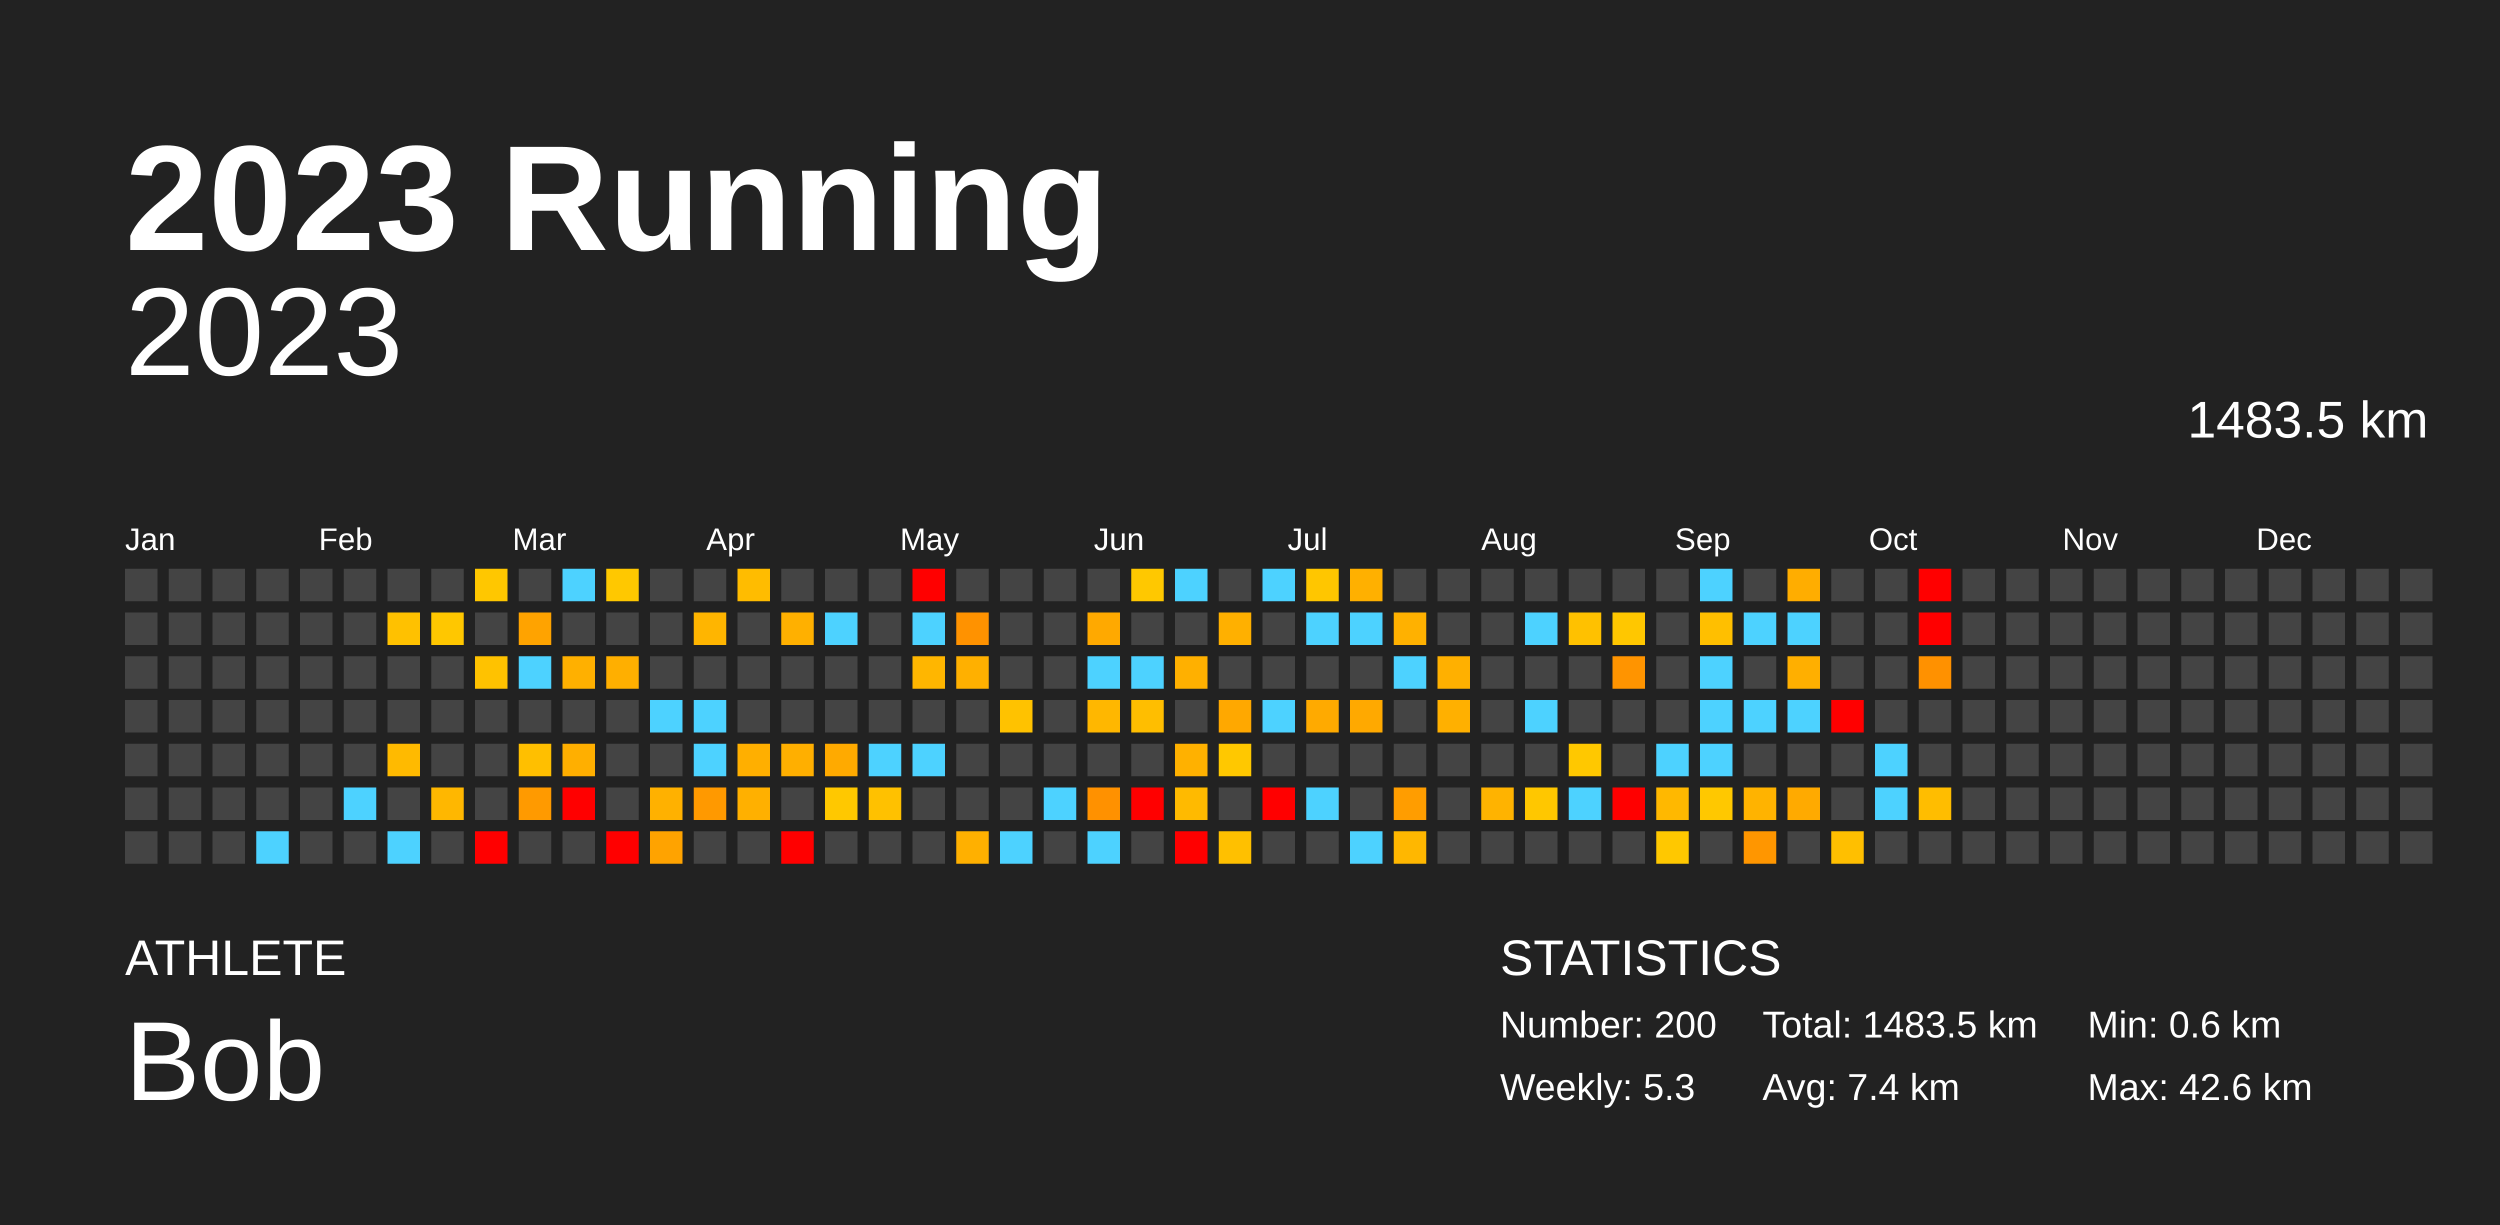
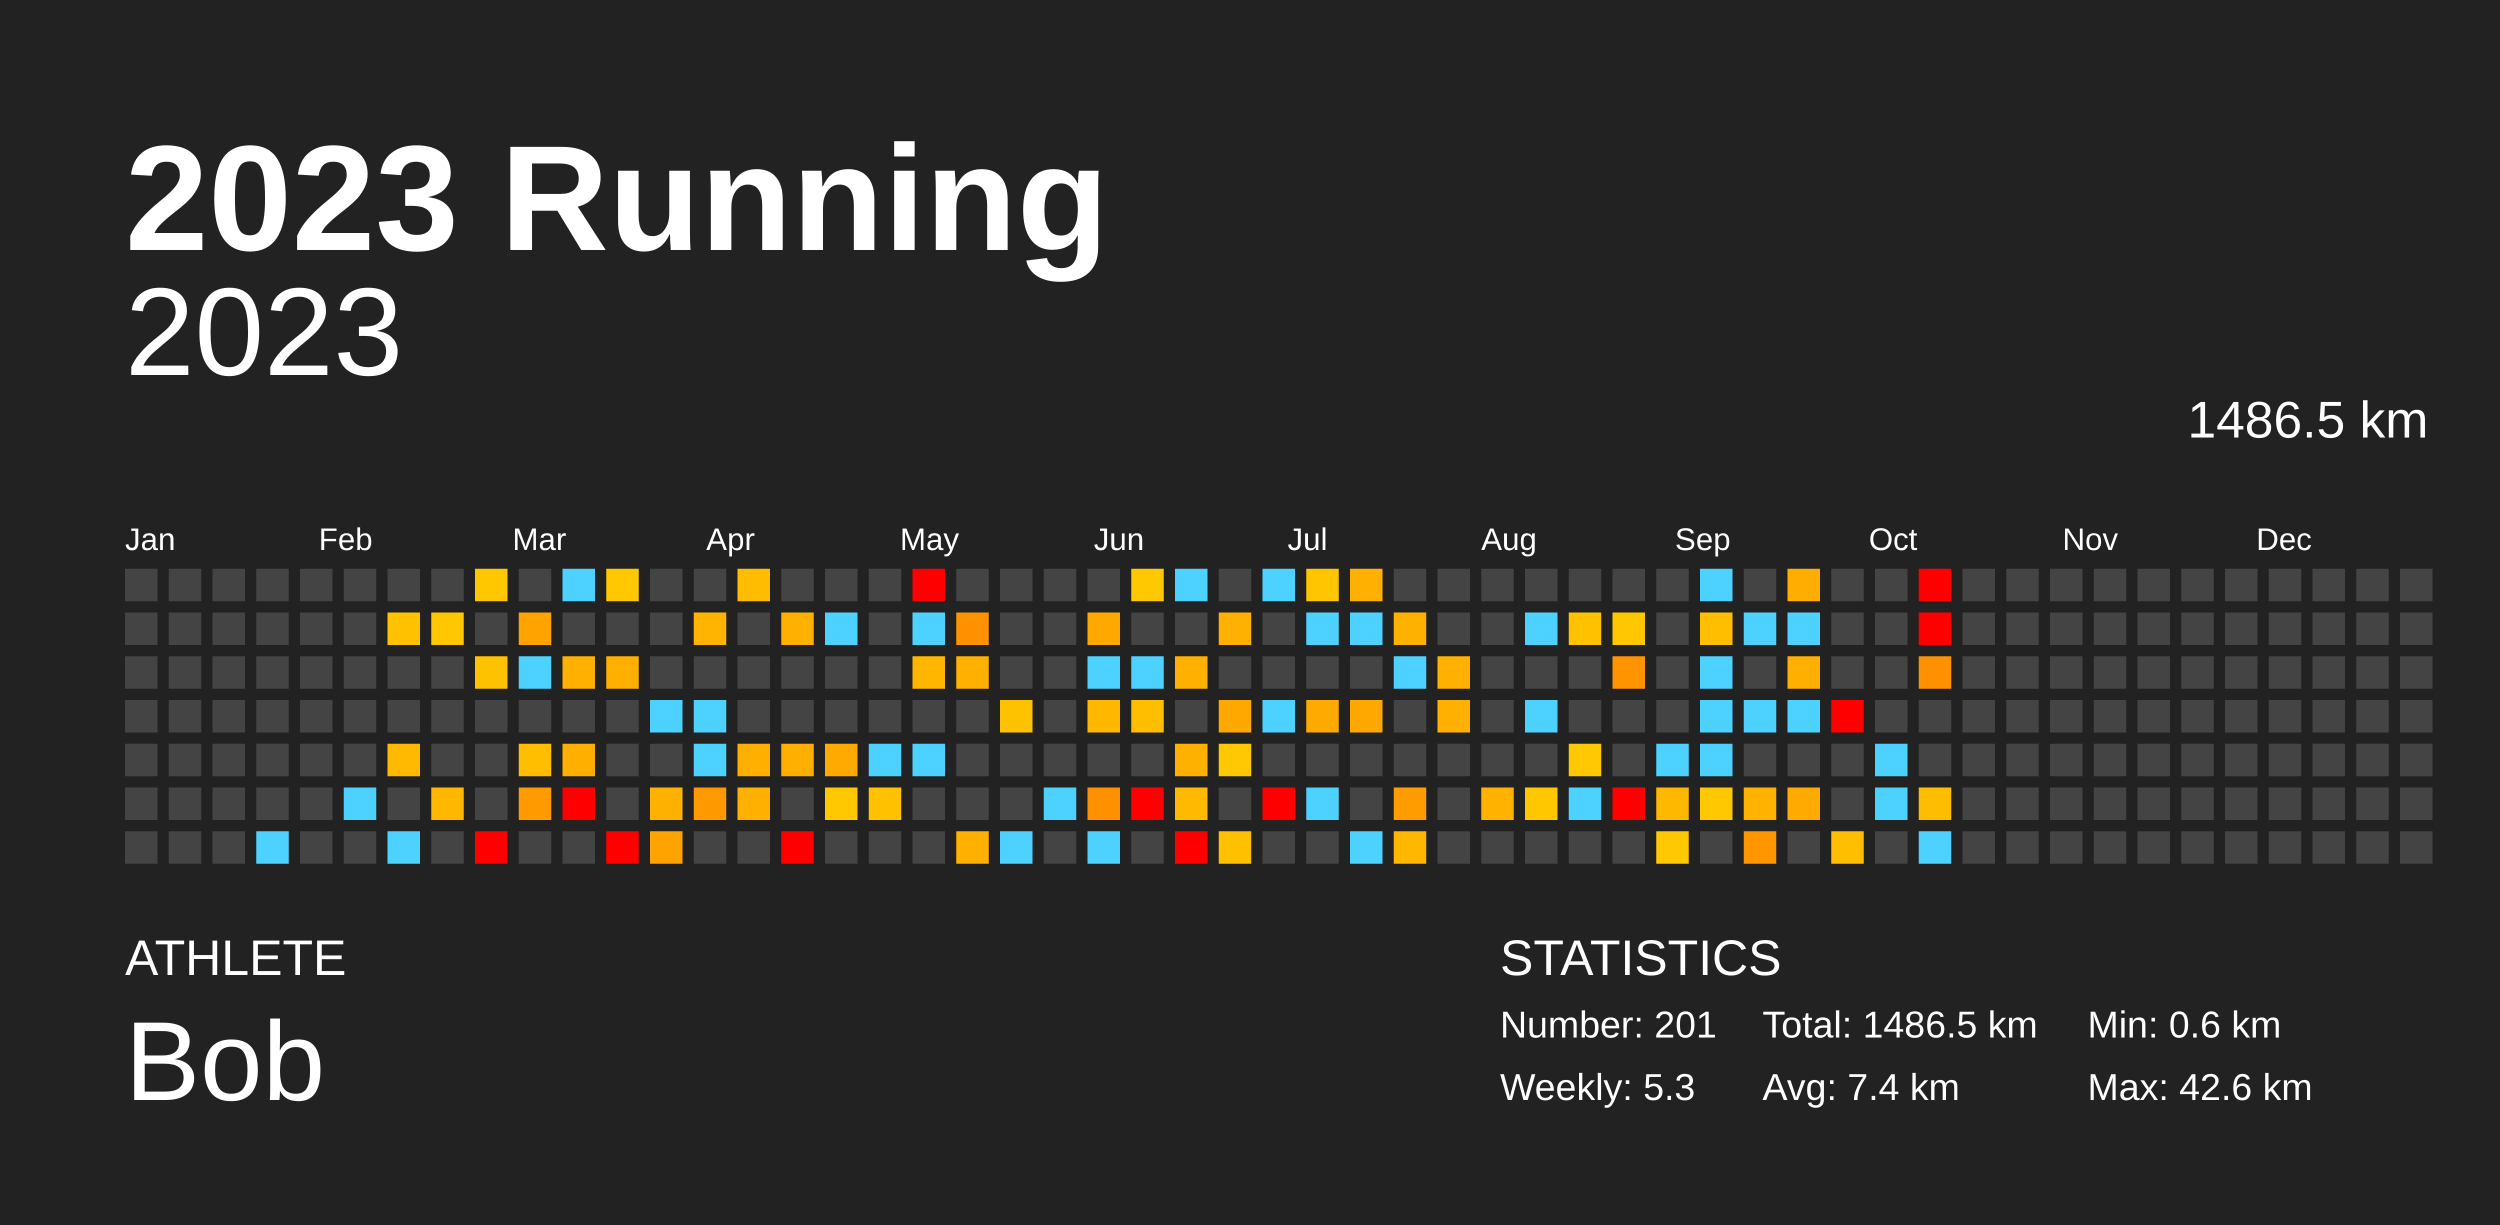
<svg xmlns="http://www.w3.org/2000/svg" baseProfile="full" height="98mm" version="1.1" viewBox="0,0,200,98" width="200mm">
  <defs />
  <rect fill="#222222" height="98" width="200" x="0" y="0" />
  <text fill="#FFFFFF" style="font-size:12px; font-family:Arial; font-weight:bold;" x="10" y="20">2023 Running</text>
  <text fill="#FFFFFF" style="font-size:4px; font-family:Arial" x="10" y="78">ATHLETE</text>
  <text fill="#FFFFFF" style="font-size:9px; font-family:Arial" x="10" y="88">Bob</text>
  <text fill="#FFFFFF" style="font-size:4px; font-family:Arial" x="120" y="78">STATISTICS</text>
-   <text fill="#FFFFFF" style="font-size:3px; font-family:Arial" x="120" y="83">Number: 200</text>
+   <text fill="#FFFFFF" style="font-size:3px; font-family:Arial" x="120" y="83">Number: 201</text>
  <text fill="#FFFFFF" style="font-size:3px; font-family:Arial" x="120" y="88">Weekly: 5.3</text>
-   <text fill="#FFFFFF" style="font-size:3px; font-family:Arial" x="141" y="83">Total: 1483.5 km</text>
+   <text fill="#FFFFFF" style="font-size:3px; font-family:Arial" x="141" y="83">Total: 1486.5 km</text>
  <text fill="#FFFFFF" style="font-size:3px; font-family:Arial" x="141" y="88">Avg: 7.4 km</text>
  <text fill="#FFFFFF" style="font-size:3px; font-family:Arial" x="167" y="83">Min: 0.6 km</text>
  <text fill="#FFFFFF" style="font-size:3px; font-family:Arial" x="167" y="88">Max: 42.6 km</text>
  <text alignment-baseline="hanging" fill="#FFFFFF" style="font-size:10.0px; font-family:Arial;" x="10" y="30">2023</text>
-   <text alignment-baseline="hanging" fill="#FFFFFF" style="font-size:4.125px; font-family:Arial;" x="175" y="35">1483.5 km</text>
+   <text alignment-baseline="hanging" fill="#FFFFFF" style="font-size:4.125px; font-family:Arial;" x="175" y="35">1486.5 km</text>
  <text fill="#FFFFFF" style="font-size:2.5px; font-family:Arial" x="10.0" y="44">Jan</text>
  <text fill="#FFFFFF" style="font-size:2.5px; font-family:Arial" x="25.5" y="44">Feb</text>
  <text fill="#FFFFFF" style="font-size:2.5px; font-family:Arial" x="41.0" y="44">Mar</text>
  <text fill="#FFFFFF" style="font-size:2.5px; font-family:Arial" x="56.5" y="44">Apr</text>
  <text fill="#FFFFFF" style="font-size:2.5px; font-family:Arial" x="72.0" y="44">May</text>
  <text fill="#FFFFFF" style="font-size:2.5px; font-family:Arial" x="87.5" y="44">Jun</text>
  <text fill="#FFFFFF" style="font-size:2.5px; font-family:Arial" x="103.0" y="44">Jul</text>
  <text fill="#FFFFFF" style="font-size:2.5px; font-family:Arial" x="118.5" y="44">Aug</text>
  <text fill="#FFFFFF" style="font-size:2.5px; font-family:Arial" x="134.0" y="44">Sep</text>
  <text fill="#FFFFFF" style="font-size:2.5px; font-family:Arial" x="149.5" y="44">Oct</text>
  <text fill="#FFFFFF" style="font-size:2.5px; font-family:Arial" x="165.0" y="44">Nov</text>
  <text fill="#FFFFFF" style="font-size:2.5px; font-family:Arial" x="180.5" y="44">Dec</text>
  <rect fill="#444444" height="2.6" width="2.6" x="10.0" y="45.5" />
  <rect fill="#444444" height="2.6" width="2.6" x="10.0" y="49.0" />
  <rect fill="#444444" height="2.6" width="2.6" x="10.0" y="52.5" />
  <rect fill="#444444" height="2.6" width="2.6" x="10.0" y="56.0" />
  <rect fill="#444444" height="2.6" width="2.6" x="10.0" y="59.5" />
  <rect fill="#444444" height="2.6" width="2.6" x="10.0" y="63.0" />
  <rect fill="#444444" height="2.6" width="2.6" x="10.0" y="66.5" />
  <rect fill="#444444" height="2.6" width="2.6" x="13.5" y="45.5" />
  <rect fill="#444444" height="2.6" width="2.6" x="13.5" y="49.0" />
  <rect fill="#444444" height="2.6" width="2.6" x="13.5" y="52.5" />
  <rect fill="#444444" height="2.6" width="2.6" x="13.5" y="56.0" />
  <rect fill="#444444" height="2.6" width="2.6" x="13.5" y="59.5" />
  <rect fill="#444444" height="2.6" width="2.6" x="13.5" y="63.0" />
  <rect fill="#444444" height="2.6" width="2.6" x="13.5" y="66.5" />
  <rect fill="#444444" height="2.6" width="2.6" x="17.0" y="45.5" />
  <rect fill="#444444" height="2.6" width="2.6" x="17.0" y="49.0" />
  <rect fill="#444444" height="2.6" width="2.6" x="17.0" y="52.5" />
  <rect fill="#444444" height="2.6" width="2.6" x="17.0" y="56.0" />
  <rect fill="#444444" height="2.6" width="2.6" x="17.0" y="59.5" />
  <rect fill="#444444" height="2.6" width="2.6" x="17.0" y="63.0" />
  <rect fill="#444444" height="2.6" width="2.6" x="17.0" y="66.5" />
  <rect fill="#444444" height="2.6" width="2.6" x="20.5" y="45.5" />
  <rect fill="#444444" height="2.6" width="2.6" x="20.5" y="49.0" />
  <rect fill="#444444" height="2.6" width="2.6" x="20.5" y="52.5" />
  <rect fill="#444444" height="2.6" width="2.6" x="20.5" y="56.0" />
  <rect fill="#444444" height="2.6" width="2.6" x="20.5" y="59.5" />
  <rect fill="#444444" height="2.6" width="2.6" x="20.5" y="63.0" />
  <rect fill="#4dd2ff" height="2.6" width="2.6" x="20.5" y="66.5" />
  <rect fill="#444444" height="2.6" width="2.6" x="24.0" y="45.5" />
  <rect fill="#444444" height="2.6" width="2.6" x="24.0" y="49.0" />
  <rect fill="#444444" height="2.6" width="2.6" x="24.0" y="52.5" />
  <rect fill="#444444" height="2.6" width="2.6" x="24.0" y="56.0" />
  <rect fill="#444444" height="2.6" width="2.6" x="24.0" y="59.5" />
  <rect fill="#444444" height="2.6" width="2.6" x="24.0" y="63.0" />
  <rect fill="#444444" height="2.6" width="2.6" x="24.0" y="66.5" />
  <rect fill="#444444" height="2.6" width="2.6" x="27.5" y="45.5" />
  <rect fill="#444444" height="2.6" width="2.6" x="27.5" y="49.0" />
  <rect fill="#444444" height="2.6" width="2.6" x="27.5" y="52.5" />
  <rect fill="#444444" height="2.6" width="2.6" x="27.5" y="56.0" />
  <rect fill="#444444" height="2.6" width="2.6" x="27.5" y="59.5" />
  <rect fill="#4dd2ff" height="2.6" width="2.6" x="27.5" y="63.0" />
  <rect fill="#444444" height="2.6" width="2.6" x="27.5" y="66.5" />
  <rect fill="#444444" height="2.6" width="2.6" x="31.0" y="45.5" />
  <rect fill="#ffc100" height="2.6" width="2.6" x="31.0" y="49.0" />
  <rect fill="#444444" height="2.6" width="2.6" x="31.0" y="52.5" />
  <rect fill="#444444" height="2.6" width="2.6" x="31.0" y="56.0" />
  <rect fill="#ffba00" height="2.6" width="2.6" x="31.0" y="59.5" />
  <rect fill="#444444" height="2.6" width="2.6" x="31.0" y="63.0" />
  <rect fill="#4dd2ff" height="2.6" width="2.6" x="31.0" y="66.5" />
  <rect fill="#444444" height="2.6" width="2.6" x="34.5" y="45.5" />
  <rect fill="#ffc700" height="2.6" width="2.6" x="34.5" y="49.0" />
  <rect fill="#444444" height="2.6" width="2.6" x="34.5" y="52.5" />
  <rect fill="#444444" height="2.6" width="2.6" x="34.5" y="56.0" />
  <rect fill="#444444" height="2.6" width="2.6" x="34.5" y="59.5" />
  <rect fill="#ffb700" height="2.6" width="2.6" x="34.5" y="63.0" />
  <rect fill="#444444" height="2.6" width="2.6" x="34.5" y="66.5" />
  <rect fill="#ffc700" height="2.6" width="2.6" x="38.0" y="45.5" />
  <rect fill="#444444" height="2.6" width="2.6" x="38.0" y="49.0" />
  <rect fill="#ffc200" height="2.6" width="2.6" x="38.0" y="52.5" />
  <rect fill="#444444" height="2.6" width="2.6" x="38.0" y="56.0" />
  <rect fill="#444444" height="2.6" width="2.6" x="38.0" y="59.5" />
  <rect fill="#444444" height="2.6" width="2.6" x="38.0" y="63.0" />
  <rect fill="red" height="2.6" width="2.6" x="38.0" y="66.5" />
  <rect fill="#444444" height="2.6" width="2.6" x="41.5" y="45.5" />
  <rect fill="#ffa300" height="2.6" width="2.6" x="41.5" y="49.0" />
  <rect fill="#4dd2ff" height="2.6" width="2.6" x="41.5" y="52.5" />
  <rect fill="#444444" height="2.6" width="2.6" x="41.5" y="56.0" />
  <rect fill="#ffbf00" height="2.6" width="2.6" x="41.5" y="59.5" />
  <rect fill="#ff9a00" height="2.6" width="2.6" x="41.5" y="63.0" />
  <rect fill="#444444" height="2.6" width="2.6" x="41.5" y="66.5" />
  <rect fill="#4dd2ff" height="2.6" width="2.6" x="45.0" y="45.5" />
  <rect fill="#444444" height="2.6" width="2.6" x="45.0" y="49.0" />
  <rect fill="#ffb000" height="2.6" width="2.6" x="45.0" y="52.5" />
  <rect fill="#444444" height="2.6" width="2.6" x="45.0" y="56.0" />
  <rect fill="#ffaf00" height="2.6" width="2.6" x="45.0" y="59.5" />
  <rect fill="red" height="2.6" width="2.6" x="45.0" y="63.0" />
  <rect fill="#444444" height="2.6" width="2.6" x="45.0" y="66.5" />
  <rect fill="#ffc800" height="2.6" width="2.6" x="48.5" y="45.5" />
  <rect fill="#444444" height="2.6" width="2.6" x="48.5" y="49.0" />
  <rect fill="#ffaf00" height="2.6" width="2.6" x="48.5" y="52.5" />
  <rect fill="#444444" height="2.6" width="2.6" x="48.5" y="56.0" />
  <rect fill="#444444" height="2.6" width="2.6" x="48.5" y="59.5" />
  <rect fill="#444444" height="2.6" width="2.6" x="48.5" y="63.0" />
  <rect fill="red" height="2.6" width="2.6" x="48.5" y="66.5" />
  <rect fill="#444444" height="2.6" width="2.6" x="52.0" y="45.5" />
  <rect fill="#444444" height="2.6" width="2.6" x="52.0" y="49.0" />
  <rect fill="#444444" height="2.6" width="2.6" x="52.0" y="52.5" />
  <rect fill="#4dd2ff" height="2.6" width="2.6" x="52.0" y="56.0" />
  <rect fill="#444444" height="2.6" width="2.6" x="52.0" y="59.5" />
  <rect fill="#ffb100" height="2.6" width="2.6" x="52.0" y="63.0" />
  <rect fill="#ffa300" height="2.6" width="2.6" x="52.0" y="66.5" />
  <rect fill="#444444" height="2.6" width="2.6" x="55.5" y="45.5" />
  <rect fill="#ffb500" height="2.6" width="2.6" x="55.5" y="49.0" />
  <rect fill="#444444" height="2.6" width="2.6" x="55.5" y="52.5" />
  <rect fill="#4dd2ff" height="2.6" width="2.6" x="55.5" y="56.0" />
  <rect fill="#4dd2ff" height="2.6" width="2.6" x="55.5" y="59.5" />
  <rect fill="#ff9900" height="2.6" width="2.6" x="55.5" y="63.0" />
  <rect fill="#444444" height="2.6" width="2.6" x="55.5" y="66.5" />
  <rect fill="#ffbc00" height="2.6" width="2.6" x="59.0" y="45.5" />
  <rect fill="#444444" height="2.6" width="2.6" x="59.0" y="49.0" />
  <rect fill="#444444" height="2.6" width="2.6" x="59.0" y="52.5" />
  <rect fill="#444444" height="2.6" width="2.6" x="59.0" y="56.0" />
  <rect fill="#ffaf00" height="2.6" width="2.6" x="59.0" y="59.5" />
  <rect fill="#ffb000" height="2.6" width="2.6" x="59.0" y="63.0" />
  <rect fill="#444444" height="2.6" width="2.6" x="59.0" y="66.5" />
  <rect fill="#444444" height="2.6" width="2.6" x="62.5" y="45.5" />
  <rect fill="#ffb000" height="2.6" width="2.6" x="62.5" y="49.0" />
  <rect fill="#444444" height="2.6" width="2.6" x="62.5" y="52.5" />
  <rect fill="#444444" height="2.6" width="2.6" x="62.5" y="56.0" />
  <rect fill="#ffaf00" height="2.6" width="2.6" x="62.5" y="59.5" />
  <rect fill="#444444" height="2.6" width="2.6" x="62.5" y="63.0" />
  <rect fill="red" height="2.6" width="2.6" x="62.5" y="66.5" />
  <rect fill="#444444" height="2.6" width="2.6" x="66.0" y="45.5" />
  <rect fill="#4dd2ff" height="2.6" width="2.6" x="66.0" y="49.0" />
  <rect fill="#444444" height="2.6" width="2.6" x="66.0" y="52.5" />
  <rect fill="#444444" height="2.6" width="2.6" x="66.0" y="56.0" />
  <rect fill="#ffaa00" height="2.6" width="2.6" x="66.0" y="59.5" />
  <rect fill="#ffc800" height="2.6" width="2.6" x="66.0" y="63.0" />
  <rect fill="#444444" height="2.6" width="2.6" x="66.0" y="66.5" />
  <rect fill="#444444" height="2.6" width="2.6" x="69.5" y="45.5" />
  <rect fill="#444444" height="2.6" width="2.6" x="69.5" y="49.0" />
  <rect fill="#444444" height="2.6" width="2.6" x="69.5" y="52.5" />
  <rect fill="#444444" height="2.6" width="2.6" x="69.5" y="56.0" />
  <rect fill="#4dd2ff" height="2.6" width="2.6" x="69.5" y="59.5" />
  <rect fill="#ffc100" height="2.6" width="2.6" x="69.5" y="63.0" />
  <rect fill="#444444" height="2.6" width="2.6" x="69.5" y="66.5" />
  <rect fill="red" height="2.6" width="2.6" x="73.0" y="45.5" />
  <rect fill="#4dd2ff" height="2.6" width="2.6" x="73.0" y="49.0" />
  <rect fill="#ffb600" height="2.6" width="2.6" x="73.0" y="52.5" />
  <rect fill="#444444" height="2.6" width="2.6" x="73.0" y="56.0" />
  <rect fill="#4dd2ff" height="2.6" width="2.6" x="73.0" y="59.5" />
  <rect fill="#444444" height="2.6" width="2.6" x="73.0" y="63.0" />
  <rect fill="#444444" height="2.6" width="2.6" x="73.0" y="66.5" />
  <rect fill="#444444" height="2.6" width="2.6" x="76.5" y="45.5" />
  <rect fill="#ff9200" height="2.6" width="2.6" x="76.5" y="49.0" />
  <rect fill="#ffb000" height="2.6" width="2.6" x="76.5" y="52.5" />
  <rect fill="#444444" height="2.6" width="2.6" x="76.5" y="56.0" />
  <rect fill="#444444" height="2.6" width="2.6" x="76.5" y="59.5" />
  <rect fill="#444444" height="2.6" width="2.6" x="76.5" y="63.0" />
  <rect fill="#ffb000" height="2.6" width="2.6" x="76.5" y="66.5" />
  <rect fill="#444444" height="2.6" width="2.6" x="80.0" y="45.5" />
  <rect fill="#444444" height="2.6" width="2.6" x="80.0" y="49.0" />
  <rect fill="#444444" height="2.6" width="2.6" x="80.0" y="52.5" />
  <rect fill="#ffc200" height="2.6" width="2.6" x="80.0" y="56.0" />
  <rect fill="#444444" height="2.6" width="2.6" x="80.0" y="59.5" />
  <rect fill="#444444" height="2.6" width="2.6" x="80.0" y="63.0" />
  <rect fill="#4dd2ff" height="2.6" width="2.6" x="80.0" y="66.5" />
  <rect fill="#444444" height="2.6" width="2.6" x="83.5" y="45.5" />
  <rect fill="#444444" height="2.6" width="2.6" x="83.5" y="49.0" />
  <rect fill="#444444" height="2.6" width="2.6" x="83.5" y="52.5" />
  <rect fill="#444444" height="2.6" width="2.6" x="83.5" y="56.0" />
  <rect fill="#444444" height="2.6" width="2.6" x="83.5" y="59.5" />
  <rect fill="#4dd2ff" height="2.6" width="2.6" x="83.5" y="63.0" />
  <rect fill="#444444" height="2.6" width="2.6" x="83.5" y="66.5" />
  <rect fill="#444444" height="2.6" width="2.6" x="87.0" y="45.5" />
  <rect fill="#ffa900" height="2.6" width="2.6" x="87.0" y="49.0" />
  <rect fill="#4dd2ff" height="2.6" width="2.6" x="87.0" y="52.5" />
  <rect fill="#ffb700" height="2.6" width="2.6" x="87.0" y="56.0" />
  <rect fill="#444444" height="2.6" width="2.6" x="87.0" y="59.5" />
  <rect fill="#ff9100" height="2.6" width="2.6" x="87.0" y="63.0" />
  <rect fill="#4dd2ff" height="2.6" width="2.6" x="87.0" y="66.5" />
  <rect fill="#ffc800" height="2.6" width="2.6" x="90.5" y="45.5" />
  <rect fill="#444444" height="2.6" width="2.6" x="90.5" y="49.0" />
  <rect fill="#4dd2ff" height="2.6" width="2.6" x="90.5" y="52.5" />
  <rect fill="#ffbe00" height="2.6" width="2.6" x="90.5" y="56.0" />
  <rect fill="#444444" height="2.6" width="2.6" x="90.5" y="59.5" />
  <rect fill="red" height="2.6" width="2.6" x="90.5" y="63.0" />
  <rect fill="#444444" height="2.6" width="2.6" x="90.5" y="66.5" />
  <rect fill="#4dd2ff" height="2.6" width="2.6" x="94.0" y="45.5" />
  <rect fill="#444444" height="2.6" width="2.6" x="94.0" y="49.0" />
  <rect fill="#ffb000" height="2.6" width="2.6" x="94.0" y="52.5" />
  <rect fill="#444444" height="2.6" width="2.6" x="94.0" y="56.0" />
  <rect fill="#ffb100" height="2.6" width="2.6" x="94.0" y="59.5" />
  <rect fill="#ffba00" height="2.6" width="2.6" x="94.0" y="63.0" />
  <rect fill="red" height="2.6" width="2.6" x="94.0" y="66.5" />
  <rect fill="#444444" height="2.6" width="2.6" x="97.5" y="45.5" />
  <rect fill="#ffb000" height="2.6" width="2.6" x="97.5" y="49.0" />
  <rect fill="#444444" height="2.6" width="2.6" x="97.5" y="52.5" />
  <rect fill="#ffa800" height="2.6" width="2.6" x="97.5" y="56.0" />
  <rect fill="#ffc800" height="2.6" width="2.6" x="97.5" y="59.5" />
  <rect fill="#444444" height="2.6" width="2.6" x="97.5" y="63.0" />
  <rect fill="#ffc000" height="2.6" width="2.6" x="97.5" y="66.5" />
  <rect fill="#4dd2ff" height="2.6" width="2.6" x="101.0" y="45.5" />
  <rect fill="#444444" height="2.6" width="2.6" x="101.0" y="49.0" />
  <rect fill="#444444" height="2.6" width="2.6" x="101.0" y="52.5" />
  <rect fill="#4dd2ff" height="2.6" width="2.6" x="101.0" y="56.0" />
  <rect fill="#444444" height="2.6" width="2.6" x="101.0" y="59.5" />
  <rect fill="red" height="2.6" width="2.6" x="101.0" y="63.0" />
  <rect fill="#444444" height="2.6" width="2.6" x="101.0" y="66.5" />
  <rect fill="#ffc600" height="2.6" width="2.6" x="104.5" y="45.5" />
  <rect fill="#4dd2ff" height="2.6" width="2.6" x="104.5" y="49.0" />
  <rect fill="#444444" height="2.6" width="2.6" x="104.5" y="52.5" />
  <rect fill="#ffaa00" height="2.6" width="2.6" x="104.5" y="56.0" />
  <rect fill="#444444" height="2.6" width="2.6" x="104.5" y="59.5" />
  <rect fill="#4dd2ff" height="2.6" width="2.6" x="104.5" y="63.0" />
  <rect fill="#444444" height="2.6" width="2.6" x="104.5" y="66.5" />
  <rect fill="#ffb000" height="2.6" width="2.6" x="108.0" y="45.5" />
  <rect fill="#4dd2ff" height="2.6" width="2.6" x="108.0" y="49.0" />
  <rect fill="#444444" height="2.6" width="2.6" x="108.0" y="52.5" />
  <rect fill="#ffa900" height="2.6" width="2.6" x="108.0" y="56.0" />
  <rect fill="#444444" height="2.6" width="2.6" x="108.0" y="59.5" />
  <rect fill="#444444" height="2.6" width="2.6" x="108.0" y="63.0" />
  <rect fill="#4dd2ff" height="2.6" width="2.6" x="108.0" y="66.5" />
  <rect fill="#444444" height="2.6" width="2.6" x="111.5" y="45.5" />
  <rect fill="#ffb100" height="2.6" width="2.6" x="111.5" y="49.0" />
  <rect fill="#4dd2ff" height="2.6" width="2.6" x="111.5" y="52.5" />
  <rect fill="#444444" height="2.6" width="2.6" x="111.5" y="56.0" />
  <rect fill="#444444" height="2.6" width="2.6" x="111.5" y="59.5" />
  <rect fill="#ff9d00" height="2.6" width="2.6" x="111.5" y="63.0" />
  <rect fill="#ffb700" height="2.6" width="2.6" x="111.5" y="66.5" />
  <rect fill="#444444" height="2.6" width="2.6" x="115.0" y="45.5" />
  <rect fill="#444444" height="2.6" width="2.6" x="115.0" y="49.0" />
  <rect fill="#ffb000" height="2.6" width="2.6" x="115.0" y="52.5" />
  <rect fill="#ffb000" height="2.6" width="2.6" x="115.0" y="56.0" />
  <rect fill="#444444" height="2.6" width="2.6" x="115.0" y="59.5" />
  <rect fill="#444444" height="2.6" width="2.6" x="115.0" y="63.0" />
  <rect fill="#444444" height="2.6" width="2.6" x="115.0" y="66.5" />
  <rect fill="#444444" height="2.6" width="2.6" x="118.5" y="45.5" />
  <rect fill="#444444" height="2.6" width="2.6" x="118.5" y="49.0" />
  <rect fill="#444444" height="2.6" width="2.6" x="118.5" y="52.5" />
  <rect fill="#444444" height="2.6" width="2.6" x="118.5" y="56.0" />
  <rect fill="#444444" height="2.6" width="2.6" x="118.5" y="59.5" />
  <rect fill="#ffb300" height="2.6" width="2.6" x="118.5" y="63.0" />
  <rect fill="#444444" height="2.6" width="2.6" x="118.5" y="66.5" />
  <rect fill="#444444" height="2.6" width="2.6" x="122.0" y="45.5" />
  <rect fill="#4dd2ff" height="2.6" width="2.6" x="122.0" y="49.0" />
  <rect fill="#444444" height="2.6" width="2.6" x="122.0" y="52.5" />
  <rect fill="#4dd2ff" height="2.6" width="2.6" x="122.0" y="56.0" />
  <rect fill="#444444" height="2.6" width="2.6" x="122.0" y="59.5" />
  <rect fill="#ffc700" height="2.6" width="2.6" x="122.0" y="63.0" />
  <rect fill="#444444" height="2.6" width="2.6" x="122.0" y="66.5" />
  <rect fill="#444444" height="2.6" width="2.6" x="125.5" y="45.5" />
  <rect fill="#ffc100" height="2.6" width="2.6" x="125.5" y="49.0" />
  <rect fill="#444444" height="2.6" width="2.6" x="125.5" y="52.5" />
  <rect fill="#444444" height="2.6" width="2.6" x="125.5" y="56.0" />
  <rect fill="#ffc800" height="2.6" width="2.6" x="125.5" y="59.5" />
  <rect fill="#4dd2ff" height="2.6" width="2.6" x="125.5" y="63.0" />
  <rect fill="#444444" height="2.6" width="2.6" x="125.5" y="66.5" />
  <rect fill="#444444" height="2.6" width="2.6" x="129.0" y="45.5" />
  <rect fill="#ffc700" height="2.6" width="2.6" x="129.0" y="49.0" />
  <rect fill="#ff9400" height="2.6" width="2.6" x="129.0" y="52.5" />
  <rect fill="#444444" height="2.6" width="2.6" x="129.0" y="56.0" />
  <rect fill="#444444" height="2.6" width="2.6" x="129.0" y="59.5" />
  <rect fill="red" height="2.6" width="2.6" x="129.0" y="63.0" />
  <rect fill="#444444" height="2.6" width="2.6" x="129.0" y="66.5" />
  <rect fill="#444444" height="2.6" width="2.6" x="132.5" y="45.5" />
  <rect fill="#444444" height="2.6" width="2.6" x="132.5" y="49.0" />
  <rect fill="#444444" height="2.6" width="2.6" x="132.5" y="52.5" />
  <rect fill="#444444" height="2.6" width="2.6" x="132.5" y="56.0" />
  <rect fill="#4dd2ff" height="2.6" width="2.6" x="132.5" y="59.5" />
  <rect fill="#ffb800" height="2.6" width="2.6" x="132.5" y="63.0" />
  <rect fill="#ffc800" height="2.6" width="2.6" x="132.5" y="66.5" />
  <rect fill="#4dd2ff" height="2.6" width="2.6" x="136.0" y="45.5" />
  <rect fill="#ffbf00" height="2.6" width="2.6" x="136.0" y="49.0" />
  <rect fill="#4dd2ff" height="2.6" width="2.6" x="136.0" y="52.5" />
  <rect fill="#4dd2ff" height="2.6" width="2.6" x="136.0" y="56.0" />
  <rect fill="#4dd2ff" height="2.6" width="2.6" x="136.0" y="59.5" />
  <rect fill="#ffc800" height="2.6" width="2.6" x="136.0" y="63.0" />
  <rect fill="#444444" height="2.6" width="2.6" x="136.0" y="66.5" />
  <rect fill="#444444" height="2.6" width="2.6" x="139.5" y="45.5" />
  <rect fill="#4dd2ff" height="2.6" width="2.6" x="139.5" y="49.0" />
  <rect fill="#444444" height="2.6" width="2.6" x="139.5" y="52.5" />
  <rect fill="#4dd2ff" height="2.6" width="2.6" x="139.5" y="56.0" />
  <rect fill="#444444" height="2.6" width="2.6" x="139.5" y="59.5" />
  <rect fill="#ffb300" height="2.6" width="2.6" x="139.5" y="63.0" />
  <rect fill="#ff9600" height="2.6" width="2.6" x="139.5" y="66.5" />
  <rect fill="#ffad00" height="2.6" width="2.6" x="143.0" y="45.5" />
  <rect fill="#4dd2ff" height="2.6" width="2.6" x="143.0" y="49.0" />
  <rect fill="#ffaf00" height="2.6" width="2.6" x="143.0" y="52.5" />
  <rect fill="#4dd2ff" height="2.6" width="2.6" x="143.0" y="56.0" />
  <rect fill="#444444" height="2.6" width="2.6" x="143.0" y="59.5" />
  <rect fill="#ffaa00" height="2.6" width="2.6" x="143.0" y="63.0" />
  <rect fill="#444444" height="2.6" width="2.6" x="143.0" y="66.5" />
  <rect fill="#444444" height="2.6" width="2.6" x="146.5" y="45.5" />
  <rect fill="#444444" height="2.6" width="2.6" x="146.5" y="49.0" />
  <rect fill="#444444" height="2.6" width="2.6" x="146.5" y="52.5" />
  <rect fill="red" height="2.6" width="2.6" x="146.5" y="56.0" />
  <rect fill="#444444" height="2.6" width="2.6" x="146.5" y="59.5" />
  <rect fill="#444444" height="2.6" width="2.6" x="146.5" y="63.0" />
  <rect fill="#ffbf00" height="2.6" width="2.6" x="146.5" y="66.5" />
  <rect fill="#444444" height="2.6" width="2.6" x="150.0" y="45.5" />
  <rect fill="#444444" height="2.6" width="2.6" x="150.0" y="49.0" />
  <rect fill="#444444" height="2.6" width="2.6" x="150.0" y="52.5" />
  <rect fill="#444444" height="2.6" width="2.6" x="150.0" y="56.0" />
  <rect fill="#4dd2ff" height="2.6" width="2.6" x="150.0" y="59.5" />
  <rect fill="#4dd2ff" height="2.6" width="2.6" x="150.0" y="63.0" />
  <rect fill="#444444" height="2.6" width="2.6" x="150.0" y="66.5" />
  <rect fill="red" height="2.6" width="2.6" x="153.5" y="45.5" />
  <rect fill="red" height="2.6" width="2.6" x="153.5" y="49.0" />
  <rect fill="#ff9100" height="2.6" width="2.6" x="153.5" y="52.5" />
  <rect fill="#444444" height="2.6" width="2.6" x="153.5" y="56.0" />
  <rect fill="#444444" height="2.6" width="2.6" x="153.5" y="59.5" />
  <rect fill="#ffbd00" height="2.6" width="2.6" x="153.5" y="63.0" />
-   <rect fill="#444444" height="2.6" width="2.6" x="153.5" y="66.5" />
+   <rect fill="#4dd2ff" height="2.6" width="2.6" x="153.5" y="66.5" />
  <rect fill="#444444" height="2.6" width="2.6" x="157.0" y="45.5" />
  <rect fill="#444444" height="2.6" width="2.6" x="157.0" y="49.0" />
  <rect fill="#444444" height="2.6" width="2.6" x="157.0" y="52.5" />
  <rect fill="#444444" height="2.6" width="2.6" x="157.0" y="56.0" />
  <rect fill="#444444" height="2.6" width="2.6" x="157.0" y="59.5" />
  <rect fill="#444444" height="2.6" width="2.6" x="157.0" y="63.0" />
  <rect fill="#444444" height="2.6" width="2.6" x="157.0" y="66.5" />
  <rect fill="#444444" height="2.6" width="2.6" x="160.5" y="45.5" />
  <rect fill="#444444" height="2.6" width="2.6" x="160.5" y="49.0" />
  <rect fill="#444444" height="2.6" width="2.6" x="160.5" y="52.5" />
  <rect fill="#444444" height="2.6" width="2.6" x="160.5" y="56.0" />
  <rect fill="#444444" height="2.6" width="2.6" x="160.5" y="59.5" />
  <rect fill="#444444" height="2.6" width="2.6" x="160.5" y="63.0" />
  <rect fill="#444444" height="2.6" width="2.6" x="160.5" y="66.5" />
  <rect fill="#444444" height="2.6" width="2.6" x="164.0" y="45.5" />
  <rect fill="#444444" height="2.6" width="2.6" x="164.0" y="49.0" />
  <rect fill="#444444" height="2.6" width="2.6" x="164.0" y="52.5" />
  <rect fill="#444444" height="2.6" width="2.6" x="164.0" y="56.0" />
  <rect fill="#444444" height="2.6" width="2.6" x="164.0" y="59.5" />
  <rect fill="#444444" height="2.6" width="2.6" x="164.0" y="63.0" />
  <rect fill="#444444" height="2.6" width="2.6" x="164.0" y="66.5" />
  <rect fill="#444444" height="2.6" width="2.6" x="167.5" y="45.5" />
  <rect fill="#444444" height="2.6" width="2.6" x="167.5" y="49.0" />
  <rect fill="#444444" height="2.6" width="2.6" x="167.5" y="52.5" />
  <rect fill="#444444" height="2.6" width="2.6" x="167.5" y="56.0" />
  <rect fill="#444444" height="2.6" width="2.6" x="167.5" y="59.5" />
  <rect fill="#444444" height="2.6" width="2.6" x="167.5" y="63.0" />
  <rect fill="#444444" height="2.6" width="2.6" x="167.5" y="66.5" />
  <rect fill="#444444" height="2.6" width="2.6" x="171.0" y="45.5" />
  <rect fill="#444444" height="2.6" width="2.6" x="171.0" y="49.0" />
  <rect fill="#444444" height="2.6" width="2.6" x="171.0" y="52.5" />
  <rect fill="#444444" height="2.6" width="2.6" x="171.0" y="56.0" />
  <rect fill="#444444" height="2.6" width="2.6" x="171.0" y="59.5" />
  <rect fill="#444444" height="2.6" width="2.6" x="171.0" y="63.0" />
  <rect fill="#444444" height="2.6" width="2.6" x="171.0" y="66.5" />
  <rect fill="#444444" height="2.6" width="2.6" x="174.5" y="45.5" />
  <rect fill="#444444" height="2.6" width="2.6" x="174.5" y="49.0" />
  <rect fill="#444444" height="2.6" width="2.6" x="174.5" y="52.5" />
  <rect fill="#444444" height="2.6" width="2.6" x="174.5" y="56.0" />
  <rect fill="#444444" height="2.6" width="2.6" x="174.5" y="59.5" />
  <rect fill="#444444" height="2.6" width="2.6" x="174.5" y="63.0" />
  <rect fill="#444444" height="2.6" width="2.6" x="174.5" y="66.5" />
  <rect fill="#444444" height="2.6" width="2.6" x="178.0" y="45.5" />
  <rect fill="#444444" height="2.6" width="2.6" x="178.0" y="49.0" />
  <rect fill="#444444" height="2.6" width="2.6" x="178.0" y="52.5" />
  <rect fill="#444444" height="2.6" width="2.6" x="178.0" y="56.0" />
  <rect fill="#444444" height="2.6" width="2.6" x="178.0" y="59.5" />
  <rect fill="#444444" height="2.6" width="2.6" x="178.0" y="63.0" />
  <rect fill="#444444" height="2.6" width="2.6" x="178.0" y="66.5" />
  <rect fill="#444444" height="2.6" width="2.6" x="181.5" y="45.5" />
  <rect fill="#444444" height="2.6" width="2.6" x="181.5" y="49.0" />
  <rect fill="#444444" height="2.6" width="2.6" x="181.5" y="52.5" />
  <rect fill="#444444" height="2.6" width="2.6" x="181.5" y="56.0" />
  <rect fill="#444444" height="2.6" width="2.6" x="181.5" y="59.5" />
  <rect fill="#444444" height="2.6" width="2.6" x="181.5" y="63.0" />
  <rect fill="#444444" height="2.6" width="2.6" x="181.5" y="66.5" />
  <rect fill="#444444" height="2.6" width="2.6" x="185.0" y="45.5" />
  <rect fill="#444444" height="2.6" width="2.6" x="185.0" y="49.0" />
  <rect fill="#444444" height="2.6" width="2.6" x="185.0" y="52.5" />
  <rect fill="#444444" height="2.6" width="2.6" x="185.0" y="56.0" />
  <rect fill="#444444" height="2.6" width="2.6" x="185.0" y="59.5" />
  <rect fill="#444444" height="2.6" width="2.6" x="185.0" y="63.0" />
  <rect fill="#444444" height="2.6" width="2.6" x="185.0" y="66.5" />
  <rect fill="#444444" height="2.6" width="2.6" x="188.5" y="45.5" />
  <rect fill="#444444" height="2.6" width="2.6" x="188.5" y="49.0" />
  <rect fill="#444444" height="2.6" width="2.6" x="188.5" y="52.5" />
  <rect fill="#444444" height="2.6" width="2.6" x="188.5" y="56.0" />
  <rect fill="#444444" height="2.6" width="2.6" x="188.5" y="59.5" />
  <rect fill="#444444" height="2.6" width="2.6" x="188.5" y="63.0" />
  <rect fill="#444444" height="2.6" width="2.6" x="188.5" y="66.5" />
  <rect fill="#444444" height="2.6" width="2.6" x="192.0" y="45.5" />
  <rect fill="#444444" height="2.6" width="2.6" x="192.0" y="49.0" />
  <rect fill="#444444" height="2.6" width="2.6" x="192.0" y="52.5" />
  <rect fill="#444444" height="2.6" width="2.6" x="192.0" y="56.0" />
  <rect fill="#444444" height="2.6" width="2.6" x="192.0" y="59.5" />
  <rect fill="#444444" height="2.6" width="2.6" x="192.0" y="63.0" />
  <rect fill="#444444" height="2.6" width="2.6" x="192.0" y="66.5" />
</svg>
